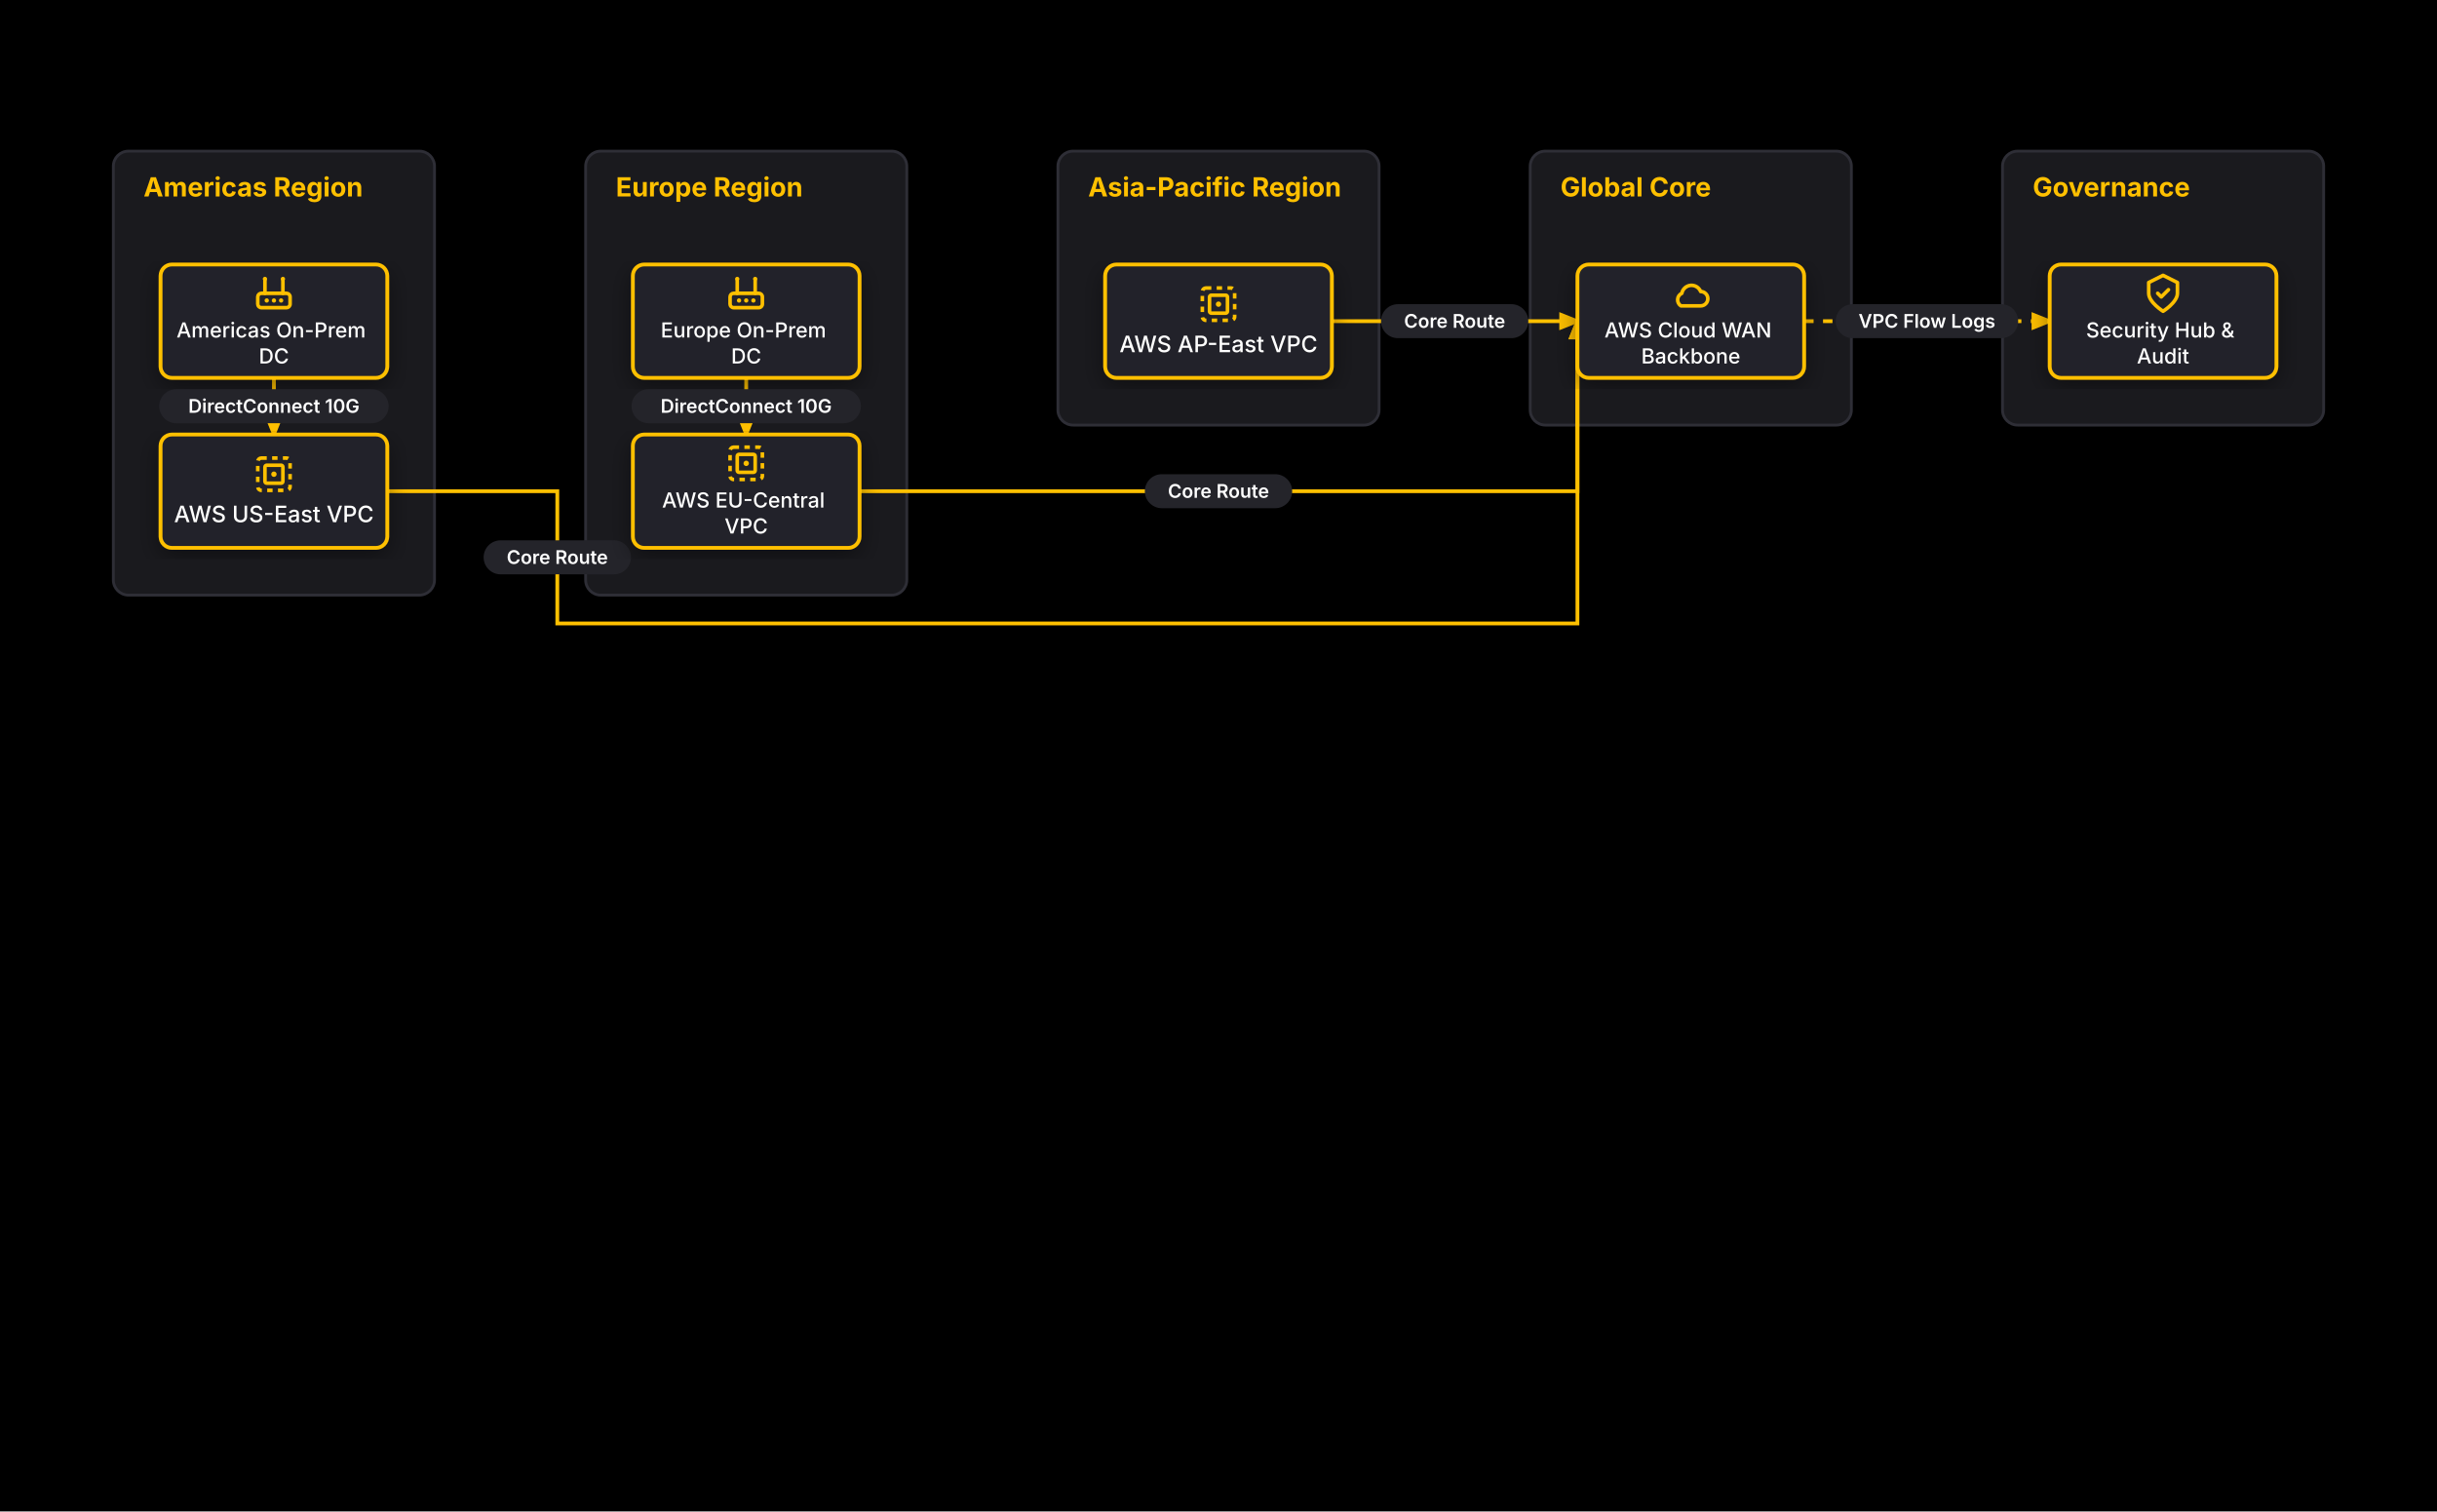
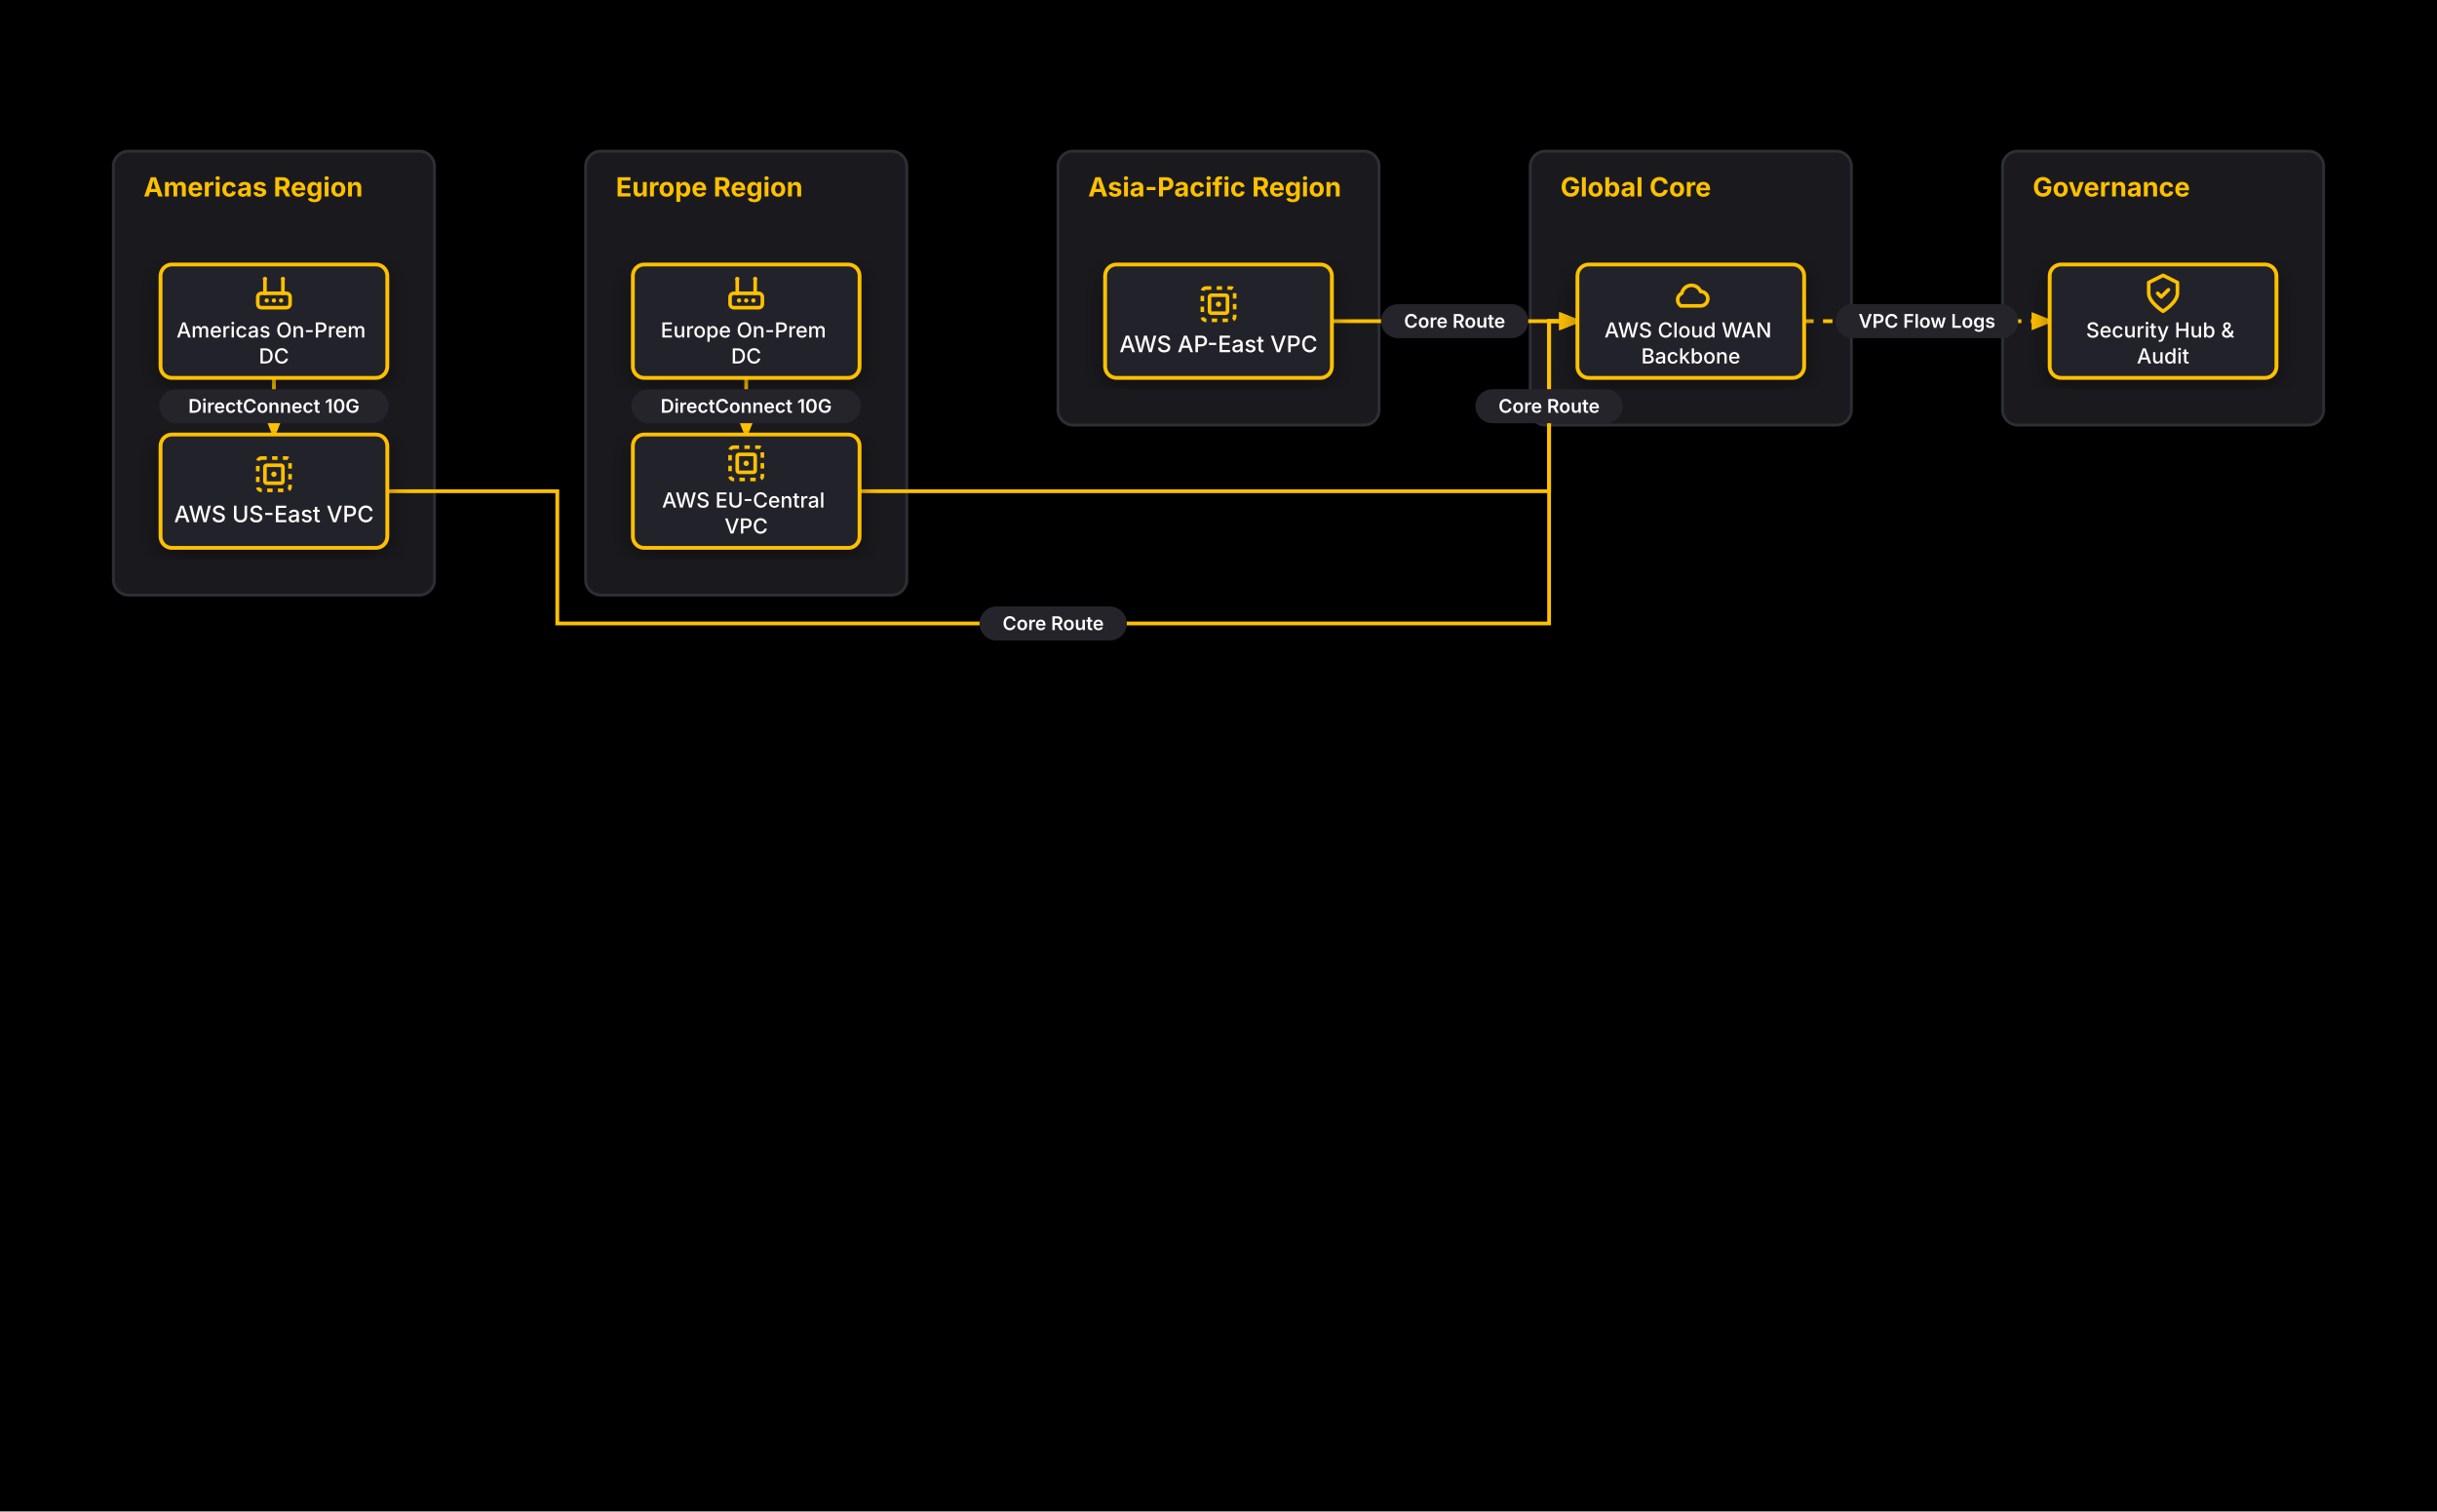
<svg xmlns="http://www.w3.org/2000/svg" viewBox="0 0 1290 800" width="1290" height="800">
  <defs>
    <marker id="arrow" viewBox="0 0 10 10" refX="8" refY="5" markerWidth="6" markerHeight="6" orient="auto-start-reverse">
      <path d="M 0 1 L 10 5 L 0 9 z" fill="#FFC000" />
    </marker>
    <marker id="arrow-tail" viewBox="0 0 10 10" refX="2" refY="5" markerWidth="6" markerHeight="6" orient="auto">
      <path d="M 10 1 L 0 5 L 10 9 z" fill="#FFC000" />
    </marker>
    <filter id="shadow" x="-10%" y="-10%" width="120%" height="120%">
      <feDropShadow dx="0" dy="4" stdDeviation="6" flood-color="#000000" flood-opacity="0.4" />
    </filter>
  </defs>
  <rect width="100%" height="100%" fill="#000000" />
  <g id="group_1">
    <rect x="60.0" y="80.0" width="170.0" height="235.0" rx="8" fill="#1A1A1E" stroke="#2E2E36" stroke-width="1.5" />
    <text x="76.0" y="104.0" fill="#FFC000" font-family="Inter, -apple-system, BlinkMacSystemFont, 'Segoe UI', Roboto, sans-serif" font-size="14" font-weight="bold">Americas Region</text>
  </g>
  <g id="group_2">
    <rect x="310.0" y="80.0" width="170.0" height="235.0" rx="8" fill="#1A1A1E" stroke="#2E2E36" stroke-width="1.5" />
    <text x="326.0" y="104.0" fill="#FFC000" font-family="Inter, -apple-system, BlinkMacSystemFont, 'Segoe UI', Roboto, sans-serif" font-size="14" font-weight="bold">Europe Region</text>
  </g>
  <g id="group_3">
    <rect x="560.0" y="80.0" width="170.0" height="145.0" rx="8" fill="#1A1A1E" stroke="#2E2E36" stroke-width="1.5" />
    <text x="576.0" y="104.0" fill="#FFC000" font-family="Inter, -apple-system, BlinkMacSystemFont, 'Segoe UI', Roboto, sans-serif" font-size="14" font-weight="bold">Asia-Pacific Region</text>
  </g>
  <g id="group_4">
    <rect x="810.0" y="80.0" width="170.0" height="145.0" rx="8" fill="#1A1A1E" stroke="#2E2E36" stroke-width="1.5" />
    <text x="826.0" y="104.0" fill="#FFC000" font-family="Inter, -apple-system, BlinkMacSystemFont, 'Segoe UI', Roboto, sans-serif" font-size="14" font-weight="bold">Global Core</text>
  </g>
  <g id="group_5">
    <rect x="1060.0" y="80.0" width="170.0" height="145.0" rx="8" fill="#1A1A1E" stroke="#2E2E36" stroke-width="1.5" />
    <text x="1076.0" y="104.0" fill="#FFC000" font-family="Inter, -apple-system, BlinkMacSystemFont, 'Segoe UI', Roboto, sans-serif" font-size="14" font-weight="bold">Governance</text>
  </g>
  <path d="M 145.0 200.0 L 145.0 230.0" fill="none" stroke="#FFC000" stroke-width="2" marker-end="url(#arrow)" />
  <g class="badge">
    <rect x="84.3" y="206.0" width="121.4" height="18.0" rx="9.0" fill="#24242A" />
    <text x="145.0" y="218.5" fill="#FFFFFF" font-size="10.0" font-family="Inter, -apple-system, BlinkMacSystemFont, 'Segoe UI', Roboto, sans-serif" font-weight="600" text-anchor="middle">DirectConnect 10G</text>
  </g>
  <path d="M 395.0 200.0 L 395.0 230.0" fill="none" stroke="#FFC000" stroke-width="2" marker-end="url(#arrow)" />
  <g class="badge">
    <rect x="334.3" y="206.0" width="121.4" height="18.0" rx="9.0" fill="#24242A" />
    <text x="395.0" y="218.5" fill="#FFFFFF" font-size="10.0" font-family="Inter, -apple-system, BlinkMacSystemFont, 'Segoe UI', Roboto, sans-serif" font-weight="600" text-anchor="middle">DirectConnect 10G</text>
  </g>
-   <path d="M 205.0 260.0 L 295.0 260.0 L 295.0 330.0 L 835.0 330.0 L 835.0 170.0" fill="none" stroke="#FFC000" stroke-width="2" marker-end="url(#arrow)" />
+   <path d="M 205.0 260.0 L 295.0 260.0 L 295.0 330.0 L 820.0 330.0 L 820.0 170.0 L 835.0 170.0" fill="none" stroke="#FFC000" stroke-width="2" marker-end="url(#arrow)" />
  <g class="badge">
-     <rect x="256.0" y="286.0" width="78.0" height="18.0" rx="9.0" fill="#24242A" />
-     <text x="295.0" y="298.5" fill="#FFFFFF" font-size="10.0" font-family="Inter, -apple-system, BlinkMacSystemFont, 'Segoe UI', Roboto, sans-serif" font-weight="600" text-anchor="middle">Core Route</text>
+     <rect x="518.5" y="321.0" width="78.0" height="18.0" rx="9.0" fill="#24242A" />
+     <text x="557.5" y="333.5" fill="#FFFFFF" font-size="10.0" font-family="Inter, -apple-system, BlinkMacSystemFont, 'Segoe UI', Roboto, sans-serif" font-weight="600" text-anchor="middle">Core Route</text>
  </g>
-   <path d="M 455.0 260.0 L 835.0 260.0 L 835.0 170.0" fill="none" stroke="#FFC000" stroke-width="2" marker-end="url(#arrow)" />
+   <path d="M 455.0 260.0 L 820.0 260.0 L 820.0 170.0 L 835.0 170.0" fill="none" stroke="#FFC000" stroke-width="2" marker-end="url(#arrow)" />
  <g class="badge">
-     <rect x="606.0" y="251.0" width="78.0" height="18.0" rx="9.0" fill="#24242A" />
-     <text x="645.0" y="263.5" fill="#FFFFFF" font-size="10.0" font-family="Inter, -apple-system, BlinkMacSystemFont, 'Segoe UI', Roboto, sans-serif" font-weight="600" text-anchor="middle">Core Route</text>
+     <rect x="781.0" y="206.0" width="78.0" height="18.0" rx="9.0" fill="#24242A" />
+     <text x="820.0" y="218.5" fill="#FFFFFF" font-size="10.0" font-family="Inter, -apple-system, BlinkMacSystemFont, 'Segoe UI', Roboto, sans-serif" font-weight="600" text-anchor="middle">Core Route</text>
  </g>
  <path d="M 705.0 170.0 L 835.0 170.0" fill="none" stroke="#FFC000" stroke-width="2" marker-end="url(#arrow)" />
  <g class="badge">
    <rect x="731.0" y="161.0" width="78.0" height="18.0" rx="9.0" fill="#24242A" />
    <text x="770.0" y="173.5" fill="#FFFFFF" font-size="10.0" font-family="Inter, -apple-system, BlinkMacSystemFont, 'Segoe UI', Roboto, sans-serif" font-weight="600" text-anchor="middle">Core Route</text>
  </g>
  <path d="M 955.0 170.0 L 1085.0 170.0" fill="none" stroke="#FFC000" stroke-width="2" stroke-dasharray="5,5" marker-end="url(#arrow)" />
  <g class="badge">
    <rect x="971.7" y="161.0" width="96.6" height="18.0" rx="9.0" fill="#24242A" />
    <text x="1020.0" y="173.5" fill="#FFFFFF" font-size="10.0" font-family="Inter, -apple-system, BlinkMacSystemFont, 'Segoe UI', Roboto, sans-serif" font-weight="600" text-anchor="middle">VPC Flow Logs</text>
  </g>
  <g id="us_dc" filter="url(#shadow)">
    <rect x="85.0" y="140.0" width="120.0" height="60.0" rx="6.0" fill="#24242A" stroke="#FFC000" stroke-width="2.0" />
    <g class="icon icon-router" transform="translate(133.6, 143.85) scale(0.95)">
      <rect x="3" y="12" width="18" height="8" rx="2" fill="none" stroke="#FFC000" stroke-width="2.0" />
      <line x1="7" y1="12" x2="7" y2="5" stroke="#FFC000" stroke-width="2.0" stroke-linecap="round" />
      <line x1="17" y1="12" x2="17" y2="5" stroke="#FFC000" stroke-width="2.0" stroke-linecap="round" />
      <circle cx="7" cy="4" r="1.2" fill="#FFC000" />
      <circle cx="17" cy="4" r="1.2" fill="#FFC000" />
      <circle cx="8" cy="16" r="1.2" fill="#FFC000" />
      <circle cx="12" cy="16" r="1.2" fill="#FFC000" />
      <circle cx="16" cy="16" r="1.2" fill="#FFC000" />
    </g>
    <text x="145.0" y="178.65" text-anchor="middle" fill="#FFFFFF" font-family="Inter, -apple-system, BlinkMacSystemFont, 'Segoe UI', Roboto, sans-serif" font-size="11.0" font-weight="500">
      <tspan x="145.0" dy="0">Americas On-Prem</tspan>
      <tspan x="145.0" dy="13.75">DC</tspan>
    </text>
  </g>
  <g id="us_vpc" filter="url(#shadow)">
    <rect x="85.0" y="230.0" width="120.0" height="60.0" rx="6.0" fill="#24242A" stroke="#FFC000" stroke-width="2.0" />
    <g class="icon icon-vpc" transform="translate(133.6, 239.6) scale(0.95)">
      <rect x="3" y="3" width="18" height="18" rx="2" fill="none" stroke="#FFC000" stroke-width="2.0" stroke-dasharray="3,3" />
      <rect x="7" y="7" width="10" height="10" rx="1" fill="none" stroke="#FFC000" stroke-width="2.0" />
      <circle cx="12" cy="12" r="1.5" fill="#FFC000" />
    </g>
    <text x="145.0" y="276.4" text-anchor="middle" fill="#FFFFFF" font-family="Inter, -apple-system, BlinkMacSystemFont, 'Segoe UI', Roboto, sans-serif" font-size="12" font-weight="500">AWS US-East VPC</text>
  </g>
  <g id="eu_dc" filter="url(#shadow)">
    <rect x="335.0" y="140.0" width="120.0" height="60.0" rx="6.0" fill="#24242A" stroke="#FFC000" stroke-width="2.0" />
    <g class="icon icon-router" transform="translate(383.6, 143.85) scale(0.95)">
      <rect x="3" y="12" width="18" height="8" rx="2" fill="none" stroke="#FFC000" stroke-width="2.0" />
      <line x1="7" y1="12" x2="7" y2="5" stroke="#FFC000" stroke-width="2.0" stroke-linecap="round" />
      <line x1="17" y1="12" x2="17" y2="5" stroke="#FFC000" stroke-width="2.0" stroke-linecap="round" />
      <circle cx="7" cy="4" r="1.2" fill="#FFC000" />
      <circle cx="17" cy="4" r="1.2" fill="#FFC000" />
      <circle cx="8" cy="16" r="1.2" fill="#FFC000" />
      <circle cx="12" cy="16" r="1.2" fill="#FFC000" />
      <circle cx="16" cy="16" r="1.2" fill="#FFC000" />
    </g>
    <text x="395.0" y="178.65" text-anchor="middle" fill="#FFFFFF" font-family="Inter, -apple-system, BlinkMacSystemFont, 'Segoe UI', Roboto, sans-serif" font-size="11.0" font-weight="500">
      <tspan x="395.0" dy="0">Europe On-Prem</tspan>
      <tspan x="395.0" dy="13.75">DC</tspan>
    </text>
  </g>
  <g id="eu_vpc" filter="url(#shadow)">
    <rect x="335.0" y="230.0" width="120.0" height="60.0" rx="6.0" fill="#24242A" stroke="#FFC000" stroke-width="2.0" />
    <g class="icon icon-vpc" transform="translate(383.6, 233.85) scale(0.95)">
      <rect x="3" y="3" width="18" height="18" rx="2" fill="none" stroke="#FFC000" stroke-width="2.0" stroke-dasharray="3,3" />
      <rect x="7" y="7" width="10" height="10" rx="1" fill="none" stroke="#FFC000" stroke-width="2.0" />
      <circle cx="12" cy="12" r="1.5" fill="#FFC000" />
    </g>
    <text x="395.0" y="268.65" text-anchor="middle" fill="#FFFFFF" font-family="Inter, -apple-system, BlinkMacSystemFont, 'Segoe UI', Roboto, sans-serif" font-size="11.0" font-weight="500">
      <tspan x="395.0" dy="0">AWS EU-Central</tspan>
      <tspan x="395.0" dy="13.75">VPC</tspan>
    </text>
  </g>
  <g id="ap_vpc" filter="url(#shadow)">
    <rect x="585.0" y="140.0" width="120.0" height="60.0" rx="6.0" fill="#24242A" stroke="#FFC000" stroke-width="2.0" />
    <g class="icon icon-vpc" transform="translate(633.6, 149.6) scale(0.95)">
      <rect x="3" y="3" width="18" height="18" rx="2" fill="none" stroke="#FFC000" stroke-width="2.0" stroke-dasharray="3,3" />
      <rect x="7" y="7" width="10" height="10" rx="1" fill="none" stroke="#FFC000" stroke-width="2.0" />
      <circle cx="12" cy="12" r="1.5" fill="#FFC000" />
    </g>
    <text x="645.0" y="186.4" text-anchor="middle" fill="#FFFFFF" font-family="Inter, -apple-system, BlinkMacSystemFont, 'Segoe UI', Roboto, sans-serif" font-size="12" font-weight="500">AWS AP-East VPC</text>
  </g>
  <g id="cloud_wan" filter="url(#shadow)">
    <rect x="835.0" y="140.0" width="120.0" height="60.0" rx="6.0" fill="#24242A" stroke="#FFC000" stroke-width="2.0" />
    <g class="icon icon-cloud" transform="translate(883.6, 143.85) scale(0.95)">
      <path d="M 6.5 19 H 17.5 A 4 4 0 0 0 17.5 11 A 5.5 5.5 0 0 0 7 12 A 4 4 0 0 0 6.5 19 Z" fill="none" stroke="#FFC000" stroke-width="2.0" stroke-linejoin="round" />
    </g>
    <text x="895.0" y="178.65" text-anchor="middle" fill="#FFFFFF" font-family="Inter, -apple-system, BlinkMacSystemFont, 'Segoe UI', Roboto, sans-serif" font-size="11.0" font-weight="500">
      <tspan x="895.0" dy="0">AWS Cloud WAN</tspan>
      <tspan x="895.0" dy="13.75">Backbone</tspan>
    </text>
  </g>
  <g id="sec_hub" filter="url(#shadow)">
    <rect x="1085.0" y="140.0" width="120.0" height="60.0" rx="6.0" fill="#24242A" stroke="#FFC000" stroke-width="2.0" />
    <g class="icon icon-shield" transform="translate(1133.6, 143.85) scale(0.95)">
      <path d="M 12 2 L 20 6 V 12 C 20 17 12 22 12 22 C 12 22 4 17 4 12 V 6 Z" fill="none" stroke="#FFC000" stroke-width="2.0" stroke-linejoin="round" />
      <polyline points="9,12 11,14 15,10" fill="none" stroke="#FFC000" stroke-width="2.0" stroke-linecap="round" stroke-linejoin="round" />
    </g>
    <text x="1145.0" y="178.65" text-anchor="middle" fill="#FFFFFF" font-family="Inter, -apple-system, BlinkMacSystemFont, 'Segoe UI', Roboto, sans-serif" font-size="11.0" font-weight="500">
      <tspan x="1145.0" dy="0">Security Hub &amp;</tspan>
      <tspan x="1145.0" dy="13.75">Audit</tspan>
    </text>
  </g>
</svg>
